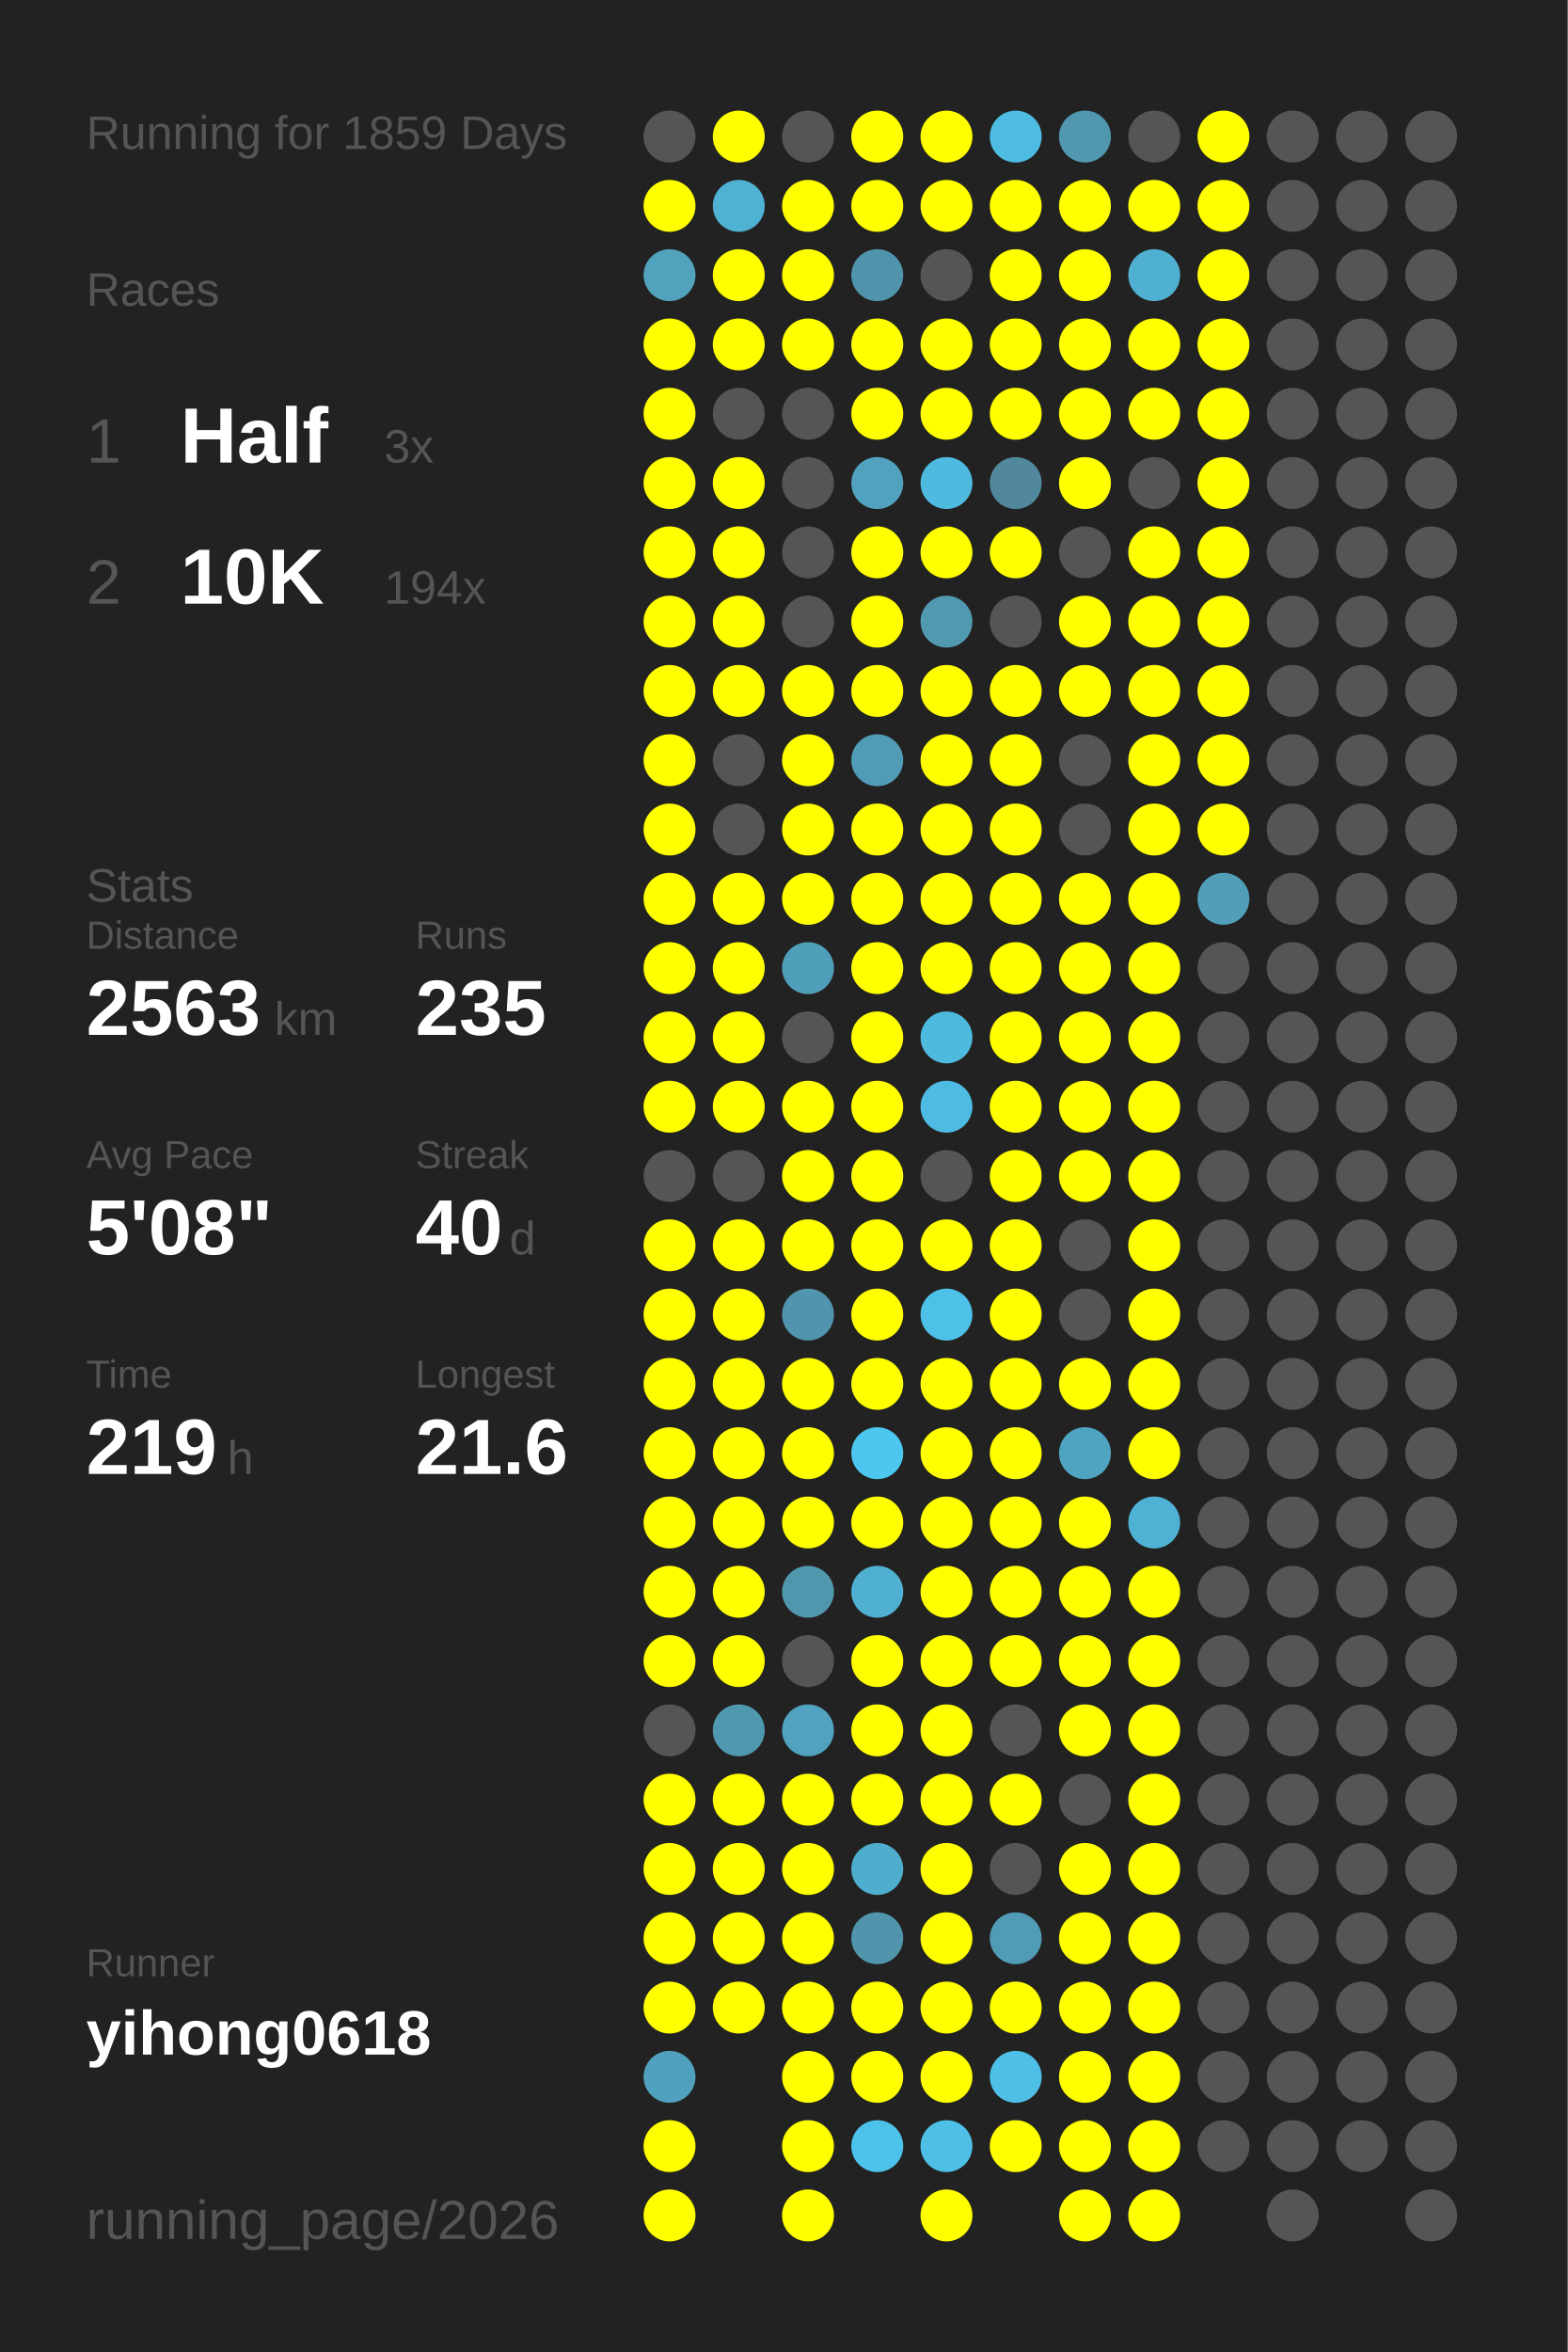
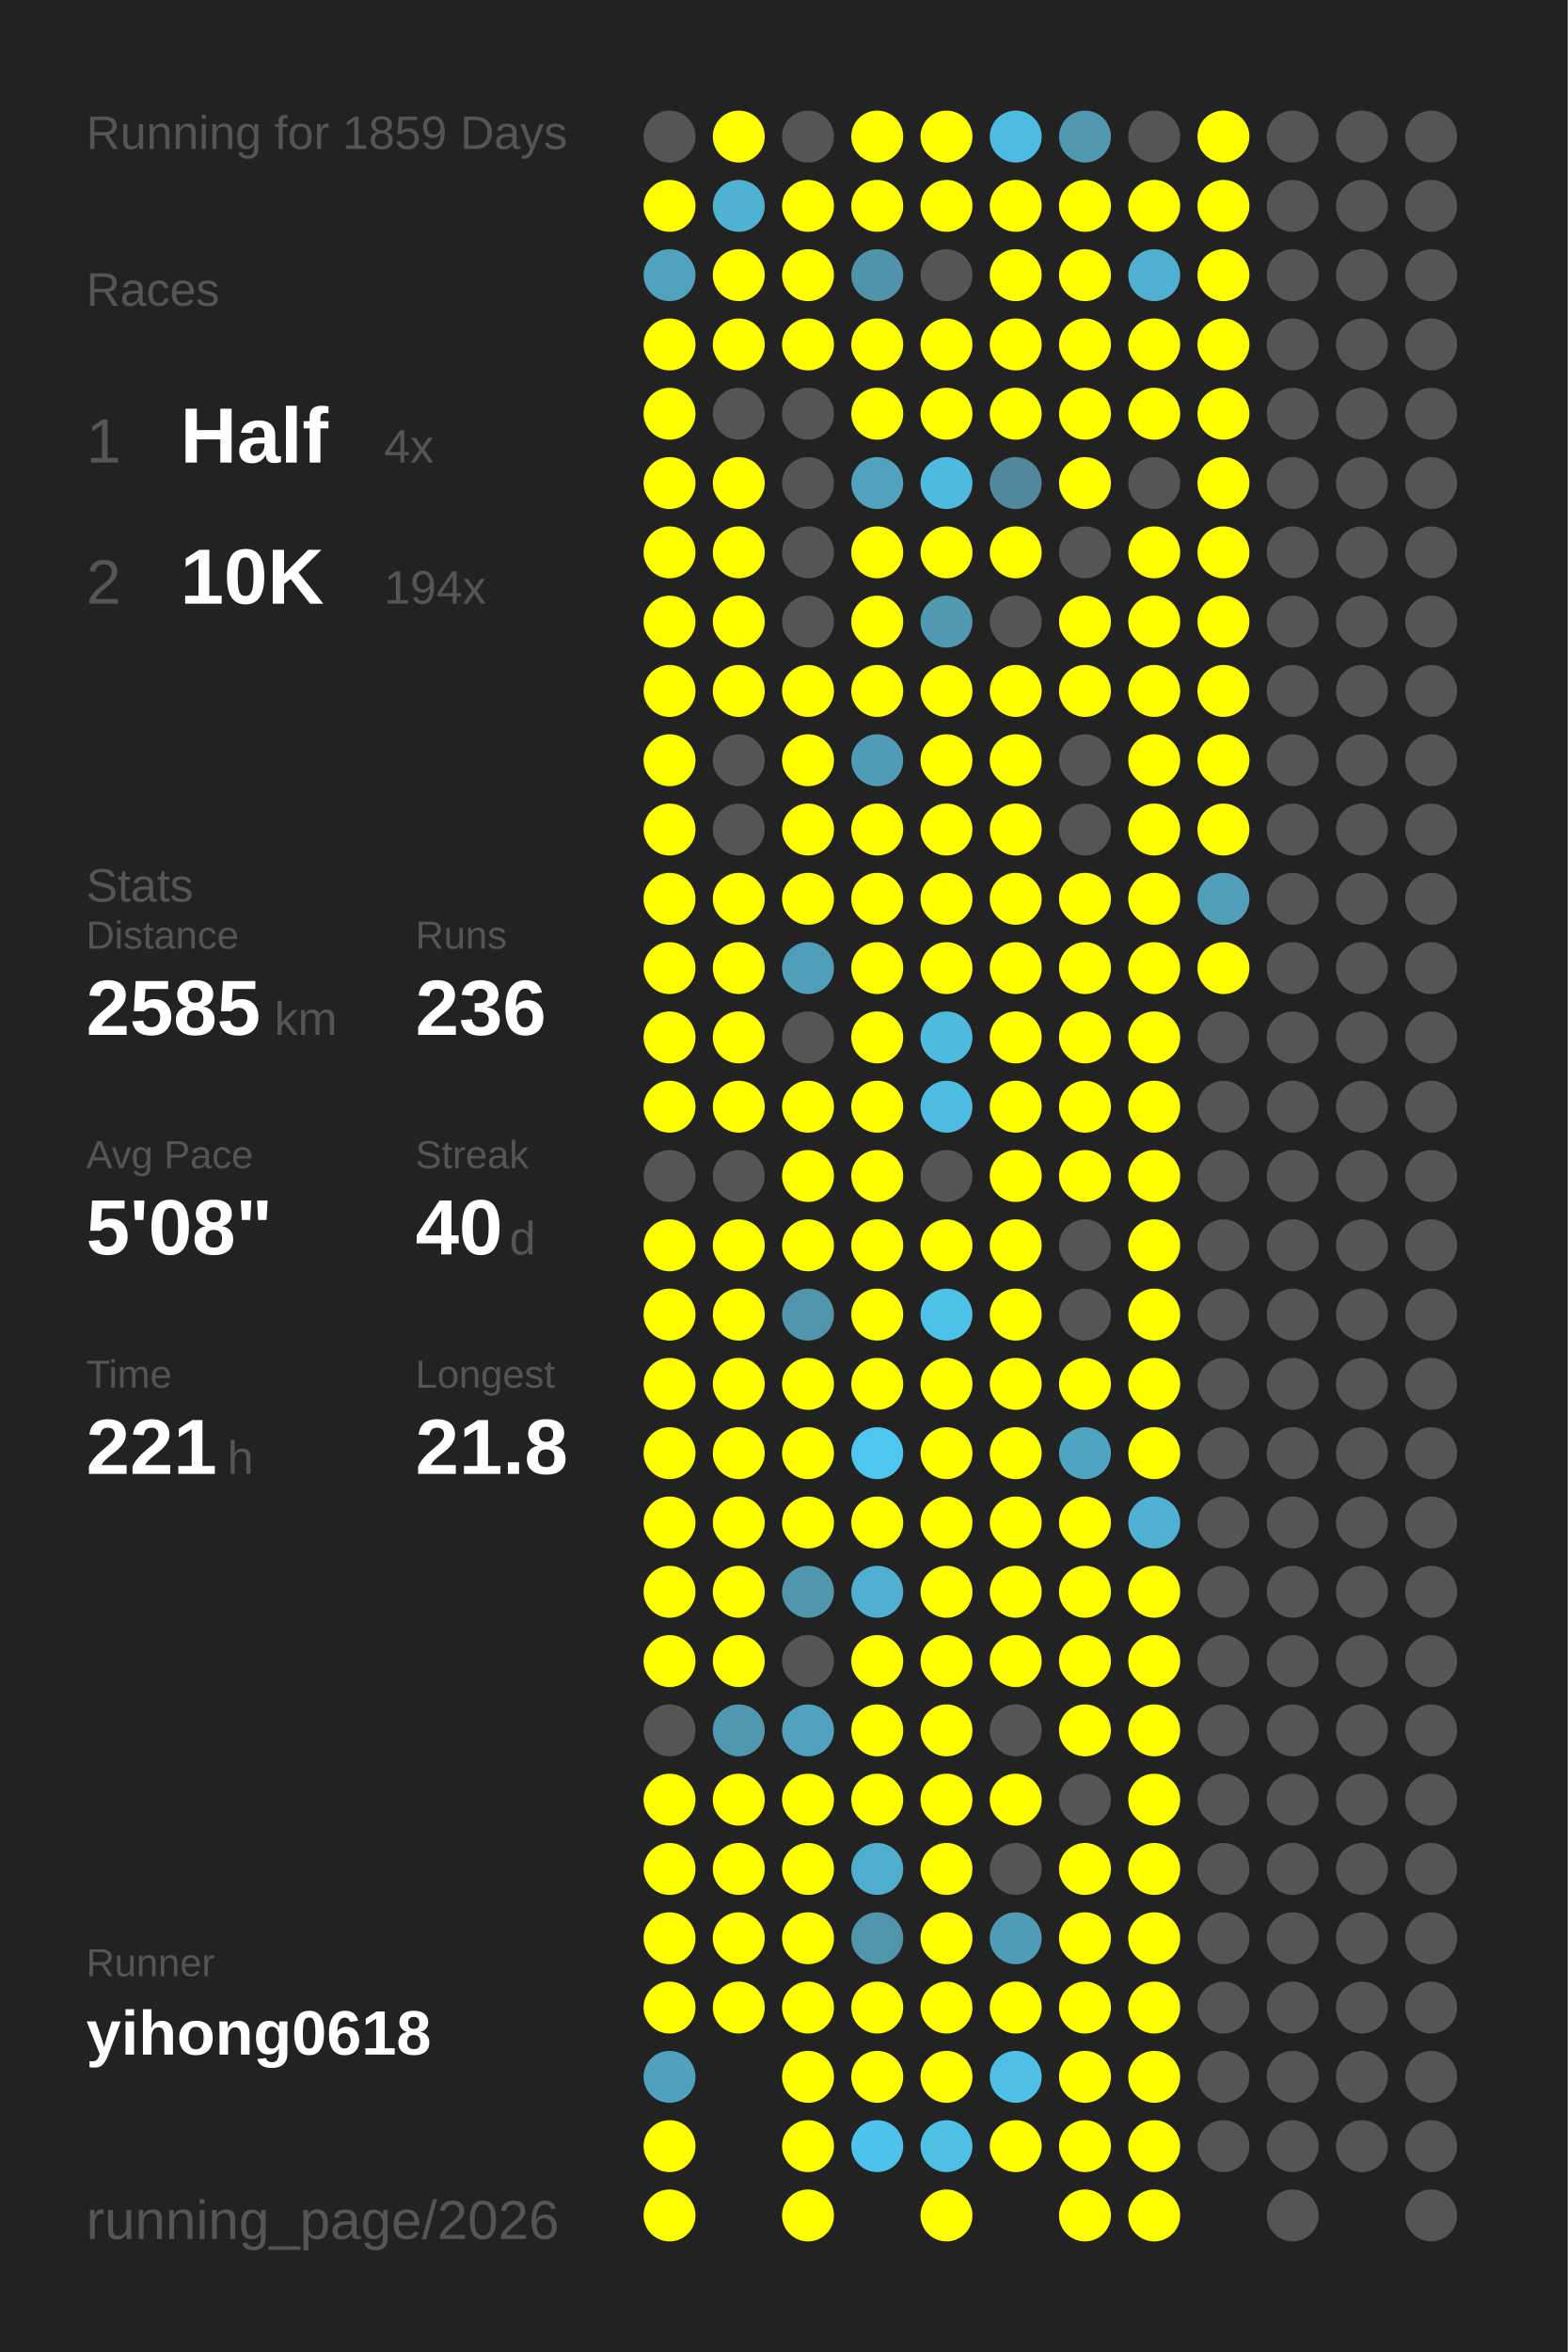
<svg xmlns="http://www.w3.org/2000/svg" baseProfile="full" height="300mm" version="1.1" viewBox="0,0,200,300" width="200mm">
  <defs />
  <rect fill="#222222" height="300" width="200" x="0" y="0" />
  <text fill="#555555" style="font-size:6px; font-family:Arial;" x="11" y="19">Running for 1859 Days</text>
  <text fill="#555555" style="font-size:6px; font-family:Arial;" x="11" y="39">Races</text>
  <text fill="#555555" style="font-size:8px; font-family:Arial;" x="11" y="59">1</text>
  <text fill="#FFFFFF" style="font-size:10px; font-family:Arial; font-weight:bold;" x="23" y="59">Half</text>
-   <text fill="#555555" style="font-size:6px; font-family:Arial;" x="49" y="59">3x</text>
+   <text fill="#555555" style="font-size:6px; font-family:Arial;" x="49" y="59">4x</text>
  <text fill="#555555" style="font-size:8px; font-family:Arial;" x="11" y="77">2</text>
  <text fill="#FFFFFF" style="font-size:10px; font-family:Arial; font-weight:bold;" x="23" y="77">10K</text>
  <text fill="#555555" style="font-size:6px; font-family:Arial;" x="49" y="77">194x</text>
  <text fill="#555555" style="font-size:6px; font-family:Arial;" x="11" y="115">Stats</text>
  <text fill="#555555" style="font-size:5px; font-family:Arial;" x="11" y="121">Distance</text>
-   <text fill="#FFFFFF" style="font-size:10px; font-family:Arial; font-weight:bold;" x="11" y="132">2563</text>
+   <text fill="#FFFFFF" style="font-size:10px; font-family:Arial; font-weight:bold;" x="11" y="132">2585</text>
  <text fill="#555555" style="font-size:6px; font-family:Arial;" x="35" y="132">km</text>
  <text fill="#555555" style="font-size:5px; font-family:Arial;" x="53" y="121">Runs</text>
-   <text fill="#FFFFFF" style="font-size:10px; font-family:Arial; font-weight:bold;" x="53" y="132">235</text>
+   <text fill="#FFFFFF" style="font-size:10px; font-family:Arial; font-weight:bold;" x="53" y="132">236</text>
  <text fill="#555555" style="font-size:5px; font-family:Arial;" x="11" y="149">Avg Pace</text>
  <text fill="#FFFFFF" style="font-size:10px; font-family:Arial; font-weight:bold;" x="11" y="160">5'08"</text>
  <text fill="#555555" style="font-size:5px; font-family:Arial;" x="53" y="149">Streak</text>
  <text fill="#FFFFFF" style="font-size:10px; font-family:Arial; font-weight:bold;" x="53" y="160">40</text>
  <text fill="#555555" style="font-size:6px; font-family:Arial;" x="65" y="160">d</text>
  <text fill="#555555" style="font-size:5px; font-family:Arial;" x="11" y="177">Time</text>
-   <text fill="#FFFFFF" style="font-size:10px; font-family:Arial; font-weight:bold;" x="11" y="188">219</text>
+   <text fill="#FFFFFF" style="font-size:10px; font-family:Arial; font-weight:bold;" x="11" y="188">221</text>
  <text fill="#555555" style="font-size:6px; font-family:Arial;" x="29" y="188">h</text>
  <text fill="#555555" style="font-size:5px; font-family:Arial;" x="53" y="177">Longest</text>
-   <text fill="#FFFFFF" style="font-size:10px; font-family:Arial; font-weight:bold;" x="53" y="188">21.6</text>
+   <text fill="#FFFFFF" style="font-size:10px; font-family:Arial; font-weight:bold;" x="53" y="188">21.8</text>
  <text fill="#555555" style="font-size:5px; font-family:Arial;" x="11" y="252.065">Runner</text>
  <text fill="#FFFFFF" style="font-size:8px; font-family:Arial; font-weight:bold;" x="11" y="262.065">yihong0618</text>
  <text fill="#555555" style="font-size:7px; font-family:Arial;" x="11" y="285.581">running_page/2026</text>
  <circle cx="85.417" cy="17.419" fill="#555555" r="3.312" />
  <circle cx="85.417" cy="26.258" fill="#FFFF00" r="3.312" />
  <circle cx="85.417" cy="35.097" fill="#50a2bd" r="3.312" />
  <circle cx="85.417" cy="43.935" fill="#FFFF00" r="3.312" />
  <circle cx="85.417" cy="52.774" fill="#FFFF00" r="3.312" />
  <circle cx="85.417" cy="61.613" fill="#FFFF00" r="3.312" />
  <circle cx="85.417" cy="70.452" fill="#FFFF00" r="3.312" />
  <circle cx="85.417" cy="79.29" fill="#FFFF00" r="3.312" />
  <circle cx="85.417" cy="88.129" fill="#FFFF00" r="3.312" />
  <circle cx="85.417" cy="96.968" fill="#FFFF00" r="3.312" />
  <circle cx="85.417" cy="105.806" fill="#FFFF00" r="3.312" />
  <circle cx="85.417" cy="114.645" fill="#FFFF00" r="3.312" />
  <circle cx="85.417" cy="123.484" fill="#FFFF00" r="3.312" />
  <circle cx="85.417" cy="132.323" fill="#FFFF00" r="3.312" />
  <circle cx="85.417" cy="141.161" fill="#FFFF00" r="3.312" />
  <circle cx="85.417" cy="150" fill="#555555" r="3.312" />
  <circle cx="85.417" cy="158.839" fill="#FFFF00" r="3.312" />
  <circle cx="85.417" cy="167.677" fill="#FFFF00" r="3.312" />
  <circle cx="85.417" cy="176.516" fill="#FFFF00" r="3.312" />
  <circle cx="85.417" cy="185.355" fill="#FFFF00" r="3.312" />
  <circle cx="85.417" cy="194.194" fill="#FFFF00" r="3.312" />
  <circle cx="85.417" cy="203.032" fill="#FFFF00" r="3.312" />
  <circle cx="85.417" cy="211.871" fill="#FFFF00" r="3.312" />
  <circle cx="85.417" cy="220.71" fill="#555555" r="3.312" />
  <circle cx="85.417" cy="229.548" fill="#FFFF00" r="3.312" />
  <circle cx="85.417" cy="238.387" fill="#FFFF00" r="3.312" />
  <circle cx="85.417" cy="247.226" fill="#FFFF00" r="3.312" />
  <circle cx="85.417" cy="256.065" fill="#FFFF00" r="3.312" />
  <circle cx="85.417" cy="264.903" fill="#50a1bd" r="3.312" />
  <circle cx="85.417" cy="273.742" fill="#FFFF00" r="3.312" />
  <circle cx="85.417" cy="282.581" fill="#FFFF00" r="3.312" />
  <circle cx="94.25" cy="17.419" fill="#FFFF00" r="3.312" />
  <circle cx="94.25" cy="26.258" fill="#4fb2d3" r="3.312" />
  <circle cx="94.25" cy="35.097" fill="#FFFF00" r="3.312" />
  <circle cx="94.25" cy="43.935" fill="#FFFF00" r="3.312" />
  <circle cx="94.25" cy="52.774" fill="#555555" r="3.312" />
  <circle cx="94.25" cy="61.613" fill="#FFFF00" r="3.312" />
  <circle cx="94.25" cy="70.452" fill="#FFFF00" r="3.312" />
  <circle cx="94.25" cy="79.29" fill="#FFFF00" r="3.312" />
  <circle cx="94.25" cy="88.129" fill="#FFFF00" r="3.312" />
  <circle cx="94.25" cy="96.968" fill="#555555" r="3.312" />
  <circle cx="94.25" cy="105.806" fill="#555555" r="3.312" />
  <circle cx="94.25" cy="114.645" fill="#FFFF00" r="3.312" />
  <circle cx="94.25" cy="123.484" fill="#FFFF00" r="3.312" />
  <circle cx="94.25" cy="132.323" fill="#FFFF00" r="3.312" />
  <circle cx="94.25" cy="141.161" fill="#FFFF00" r="3.312" />
  <circle cx="94.25" cy="150" fill="#555555" r="3.312" />
  <circle cx="94.25" cy="158.839" fill="#FFFF00" r="3.312" />
  <circle cx="94.25" cy="167.677" fill="#FFFF00" r="3.312" />
  <circle cx="94.25" cy="176.516" fill="#FFFF00" r="3.312" />
  <circle cx="94.25" cy="185.355" fill="#FFFF00" r="3.312" />
  <circle cx="94.25" cy="194.194" fill="#FFFF00" r="3.312" />
  <circle cx="94.25" cy="203.032" fill="#FFFF00" r="3.312" />
  <circle cx="94.25" cy="211.871" fill="#FFFF00" r="3.312" />
  <circle cx="94.25" cy="220.71" fill="#5098b0" r="3.312" />
  <circle cx="94.25" cy="229.548" fill="#FFFF00" r="3.312" />
  <circle cx="94.25" cy="238.387" fill="#FFFF00" r="3.312" />
  <circle cx="94.25" cy="247.226" fill="#FFFF00" r="3.312" />
  <circle cx="94.25" cy="256.065" fill="#FFFF00" r="3.312" />
  <circle cx="103.083" cy="17.419" fill="#555555" r="3.312" />
  <circle cx="103.083" cy="26.258" fill="#FFFF00" r="3.312" />
  <circle cx="103.083" cy="35.097" fill="#FFFF00" r="3.312" />
  <circle cx="103.083" cy="43.935" fill="#FFFF00" r="3.312" />
  <circle cx="103.083" cy="52.774" fill="#555555" r="3.312" />
  <circle cx="103.083" cy="61.613" fill="#555555" r="3.312" />
  <circle cx="103.083" cy="70.452" fill="#555555" r="3.312" />
  <circle cx="103.083" cy="79.29" fill="#555555" r="3.312" />
  <circle cx="103.083" cy="88.129" fill="#FFFF00" r="3.312" />
  <circle cx="103.083" cy="96.968" fill="#FFFF00" r="3.312" />
  <circle cx="103.083" cy="105.806" fill="#FFFF00" r="3.312" />
  <circle cx="103.083" cy="114.645" fill="#FFFF00" r="3.312" />
  <circle cx="103.083" cy="123.484" fill="#509fba" r="3.312" />
  <circle cx="103.083" cy="132.323" fill="#555555" r="3.312" />
  <circle cx="103.083" cy="141.161" fill="#FFFF00" r="3.312" />
  <circle cx="103.083" cy="150" fill="#FFFF00" r="3.312" />
  <circle cx="103.083" cy="158.839" fill="#FFFF00" r="3.312" />
  <circle cx="103.083" cy="167.677" fill="#5095ad" r="3.312" />
  <circle cx="103.083" cy="176.516" fill="#FFFF00" r="3.312" />
  <circle cx="103.083" cy="185.355" fill="#FFFF00" r="3.312" />
  <circle cx="103.083" cy="194.194" fill="#FFFF00" r="3.312" />
  <circle cx="103.083" cy="203.032" fill="#5097ae" r="3.312" />
  <circle cx="103.083" cy="211.871" fill="#555555" r="3.312" />
  <circle cx="103.083" cy="220.71" fill="#50a2be" r="3.312" />
  <circle cx="103.083" cy="229.548" fill="#FFFF00" r="3.312" />
  <circle cx="103.083" cy="238.387" fill="#FFFF00" r="3.312" />
  <circle cx="103.083" cy="247.226" fill="#FFFF00" r="3.312" />
  <circle cx="103.083" cy="256.065" fill="#FFFF00" r="3.312" />
  <circle cx="103.083" cy="264.903" fill="#FFFF00" r="3.312" />
  <circle cx="103.083" cy="273.742" fill="#FFFF00" r="3.312" />
  <circle cx="103.083" cy="282.581" fill="#FFFF00" r="3.312" />
  <circle cx="111.917" cy="17.419" fill="#FFFF00" r="3.312" />
  <circle cx="111.917" cy="26.258" fill="#FFFF00" r="3.312" />
  <circle cx="111.917" cy="35.097" fill="#5094ab" r="3.312" />
  <circle cx="111.917" cy="43.935" fill="#FFFF00" r="3.312" />
  <circle cx="111.917" cy="52.774" fill="#FFFF00" r="3.312" />
  <circle cx="111.917" cy="61.613" fill="#50a2be" r="3.312" />
  <circle cx="111.917" cy="70.452" fill="#FFFF00" r="3.312" />
  <circle cx="111.917" cy="79.29" fill="#FFFF00" r="3.312" />
  <circle cx="111.917" cy="88.129" fill="#FFFF00" r="3.312" />
  <circle cx="111.917" cy="96.968" fill="#509cb6" r="3.312" />
  <circle cx="111.917" cy="105.806" fill="#FFFF00" r="3.312" />
  <circle cx="111.917" cy="114.645" fill="#FFFF00" r="3.312" />
  <circle cx="111.917" cy="123.484" fill="#FFFF00" r="3.312" />
  <circle cx="111.917" cy="132.323" fill="#FFFF00" r="3.312" />
  <circle cx="111.917" cy="141.161" fill="#FFFF00" r="3.312" />
  <circle cx="111.917" cy="150" fill="#FFFF00" r="3.312" />
  <circle cx="111.917" cy="158.839" fill="#FFFF00" r="3.312" />
  <circle cx="111.917" cy="167.677" fill="#FFFF00" r="3.312" />
  <circle cx="111.917" cy="176.516" fill="#FFFF00" r="3.312" />
  <circle cx="111.917" cy="185.355" fill="#4dc7f0" r="3.312" />
  <circle cx="111.917" cy="194.194" fill="#FFFF00" r="3.312" />
  <circle cx="111.917" cy="203.032" fill="#4fb0d1" r="3.312" />
  <circle cx="111.917" cy="211.871" fill="#FFFF00" r="3.312" />
  <circle cx="111.917" cy="220.71" fill="#FFFF00" r="3.312" />
  <circle cx="111.917" cy="229.548" fill="#FFFF00" r="3.312" />
  <circle cx="111.917" cy="238.387" fill="#4fadcd" r="3.312" />
  <circle cx="111.917" cy="247.226" fill="#5095ac" r="3.312" />
  <circle cx="111.917" cy="256.065" fill="#FFFF00" r="3.312" />
  <circle cx="111.917" cy="264.903" fill="#FFFF00" r="3.312" />
  <circle cx="111.917" cy="273.742" fill="#4dc3eb" r="3.312" />
  <circle cx="120.75" cy="17.419" fill="#FFFF00" r="3.312" />
  <circle cx="120.75" cy="26.258" fill="#FFFF00" r="3.312" />
  <circle cx="120.75" cy="35.097" fill="#555555" r="3.312" />
  <circle cx="120.75" cy="43.935" fill="#FFFF00" r="3.312" />
  <circle cx="120.75" cy="52.774" fill="#FFFF00" r="3.312" />
  <circle cx="120.75" cy="61.613" fill="#4ebadf" r="3.312" />
  <circle cx="120.75" cy="70.452" fill="#FFFF00" r="3.312" />
  <circle cx="120.75" cy="79.29" fill="#5099b1" r="3.312" />
  <circle cx="120.75" cy="88.129" fill="#FFFF00" r="3.312" />
  <circle cx="120.75" cy="96.968" fill="#FFFF00" r="3.312" />
  <circle cx="120.75" cy="105.806" fill="#FFFF00" r="3.312" />
  <circle cx="120.75" cy="114.645" fill="#FFFF00" r="3.312" />
  <circle cx="120.75" cy="123.484" fill="#FFFF00" r="3.312" />
  <circle cx="120.75" cy="132.323" fill="#4ebade" r="3.312" />
  <circle cx="120.75" cy="141.161" fill="#4ebce2" r="3.312" />
  <circle cx="120.75" cy="150" fill="#555555" r="3.312" />
  <circle cx="120.75" cy="158.839" fill="#FFFF00" r="3.312" />
  <circle cx="120.75" cy="167.677" fill="#4ec1e8" r="3.312" />
  <circle cx="120.75" cy="176.516" fill="#FFFF00" r="3.312" />
  <circle cx="120.75" cy="185.355" fill="#FFFF00" r="3.312" />
  <circle cx="120.75" cy="194.194" fill="#FFFF00" r="3.312" />
  <circle cx="120.75" cy="203.032" fill="#FFFF00" r="3.312" />
  <circle cx="120.75" cy="211.871" fill="#FFFF00" r="3.312" />
  <circle cx="120.75" cy="220.71" fill="#FFFF00" r="3.312" />
  <circle cx="120.75" cy="229.548" fill="#FFFF00" r="3.312" />
  <circle cx="120.75" cy="238.387" fill="#FFFF00" r="3.312" />
  <circle cx="120.75" cy="247.226" fill="#FFFF00" r="3.312" />
  <circle cx="120.75" cy="256.065" fill="#FFFF00" r="3.312" />
  <circle cx="120.75" cy="264.903" fill="#FFFF00" r="3.312" />
  <circle cx="120.75" cy="273.742" fill="#4ebfe5" r="3.312" />
  <circle cx="120.75" cy="282.581" fill="#FFFF00" r="3.312" />
  <circle cx="129.583" cy="17.419" fill="#4ebce2" r="3.312" />
  <circle cx="129.583" cy="26.258" fill="#FFFF00" r="3.312" />
  <circle cx="129.583" cy="35.097" fill="#FFFF00" r="3.312" />
  <circle cx="129.583" cy="43.935" fill="#FFFF00" r="3.312" />
  <circle cx="129.583" cy="52.774" fill="#FFFF00" r="3.312" />
  <circle cx="129.583" cy="61.613" fill="#51889b" r="3.312" />
  <circle cx="129.583" cy="70.452" fill="#FFFF00" r="3.312" />
  <circle cx="129.583" cy="79.29" fill="#555555" r="3.312" />
  <circle cx="129.583" cy="88.129" fill="#FFFF00" r="3.312" />
  <circle cx="129.583" cy="96.968" fill="#FFFF00" r="3.312" />
  <circle cx="129.583" cy="105.806" fill="#FFFF00" r="3.312" />
  <circle cx="129.583" cy="114.645" fill="#FFFF00" r="3.312" />
  <circle cx="129.583" cy="123.484" fill="#FFFF00" r="3.312" />
  <circle cx="129.583" cy="132.323" fill="#FFFF00" r="3.312" />
  <circle cx="129.583" cy="141.161" fill="#FFFF00" r="3.312" />
  <circle cx="129.583" cy="150" fill="#FFFF00" r="3.312" />
  <circle cx="129.583" cy="158.839" fill="#FFFF00" r="3.312" />
  <circle cx="129.583" cy="167.677" fill="#FFFF00" r="3.312" />
  <circle cx="129.583" cy="176.516" fill="#FFFF00" r="3.312" />
  <circle cx="129.583" cy="185.355" fill="#FFFF00" r="3.312" />
  <circle cx="129.583" cy="194.194" fill="#FFFF00" r="3.312" />
  <circle cx="129.583" cy="203.032" fill="#FFFF00" r="3.312" />
  <circle cx="129.583" cy="211.871" fill="#FFFF00" r="3.312" />
  <circle cx="129.583" cy="220.71" fill="#555555" r="3.312" />
  <circle cx="129.583" cy="229.548" fill="#FFFF00" r="3.312" />
  <circle cx="129.583" cy="238.387" fill="#555555" r="3.312" />
  <circle cx="129.583" cy="247.226" fill="#509bb5" r="3.312" />
  <circle cx="129.583" cy="256.065" fill="#FFFF00" r="3.312" />
  <circle cx="129.583" cy="264.903" fill="#4ec0e7" r="3.312" />
  <circle cx="129.583" cy="273.742" fill="#FFFF00" r="3.312" />
  <circle cx="138.417" cy="17.419" fill="#5097af" r="3.312" />
  <circle cx="138.417" cy="26.258" fill="#FFFF00" r="3.312" />
  <circle cx="138.417" cy="35.097" fill="#FFFF00" r="3.312" />
  <circle cx="138.417" cy="43.935" fill="#FFFF00" r="3.312" />
  <circle cx="138.417" cy="52.774" fill="#FFFF00" r="3.312" />
  <circle cx="138.417" cy="61.613" fill="#FFFF00" r="3.312" />
  <circle cx="138.417" cy="70.452" fill="#555555" r="3.312" />
  <circle cx="138.417" cy="79.29" fill="#FFFF00" r="3.312" />
  <circle cx="138.417" cy="88.129" fill="#FFFF00" r="3.312" />
  <circle cx="138.417" cy="96.968" fill="#555555" r="3.312" />
  <circle cx="138.417" cy="105.806" fill="#555555" r="3.312" />
  <circle cx="138.417" cy="114.645" fill="#FFFF00" r="3.312" />
  <circle cx="138.417" cy="123.484" fill="#FFFF00" r="3.312" />
  <circle cx="138.417" cy="132.323" fill="#FFFF00" r="3.312" />
  <circle cx="138.417" cy="141.161" fill="#FFFF00" r="3.312" />
  <circle cx="138.417" cy="150" fill="#FFFF00" r="3.312" />
  <circle cx="138.417" cy="158.839" fill="#555555" r="3.312" />
  <circle cx="138.417" cy="167.677" fill="#555555" r="3.312" />
  <circle cx="138.417" cy="176.516" fill="#FFFF00" r="3.312" />
  <circle cx="138.417" cy="185.355" fill="#4fa4c1" r="3.312" />
  <circle cx="138.417" cy="194.194" fill="#FFFF00" r="3.312" />
  <circle cx="138.417" cy="203.032" fill="#FFFF00" r="3.312" />
  <circle cx="138.417" cy="211.871" fill="#FFFF00" r="3.312" />
  <circle cx="138.417" cy="220.71" fill="#FFFF00" r="3.312" />
  <circle cx="138.417" cy="229.548" fill="#555555" r="3.312" />
  <circle cx="138.417" cy="238.387" fill="#FFFF00" r="3.312" />
  <circle cx="138.417" cy="247.226" fill="#FFFF00" r="3.312" />
  <circle cx="138.417" cy="256.065" fill="#FFFF00" r="3.312" />
  <circle cx="138.417" cy="264.903" fill="#FFFF00" r="3.312" />
  <circle cx="138.417" cy="273.742" fill="#FFFF00" r="3.312" />
  <circle cx="138.417" cy="282.581" fill="#FFFF00" r="3.312" />
  <circle cx="147.25" cy="17.419" fill="#555555" r="3.312" />
  <circle cx="147.25" cy="26.258" fill="#FFFF00" r="3.312" />
  <circle cx="147.25" cy="35.097" fill="#4fb0d1" r="3.312" />
  <circle cx="147.25" cy="43.935" fill="#FFFF00" r="3.312" />
  <circle cx="147.25" cy="52.774" fill="#FFFF00" r="3.312" />
  <circle cx="147.25" cy="61.613" fill="#555555" r="3.312" />
  <circle cx="147.25" cy="70.452" fill="#FFFF00" r="3.312" />
  <circle cx="147.25" cy="79.29" fill="#FFFF00" r="3.312" />
  <circle cx="147.25" cy="88.129" fill="#FFFF00" r="3.312" />
  <circle cx="147.25" cy="96.968" fill="#FFFF00" r="3.312" />
  <circle cx="147.25" cy="105.806" fill="#FFFF00" r="3.312" />
  <circle cx="147.25" cy="114.645" fill="#FFFF00" r="3.312" />
  <circle cx="147.25" cy="123.484" fill="#FFFF00" r="3.312" />
  <circle cx="147.25" cy="132.323" fill="#FFFF00" r="3.312" />
  <circle cx="147.25" cy="141.161" fill="#FFFF00" r="3.312" />
  <circle cx="147.25" cy="150" fill="#FFFF00" r="3.312" />
  <circle cx="147.25" cy="158.839" fill="#FFFF00" r="3.312" />
  <circle cx="147.25" cy="167.677" fill="#FFFF00" r="3.312" />
  <circle cx="147.25" cy="176.516" fill="#FFFF00" r="3.312" />
  <circle cx="147.25" cy="185.355" fill="#FFFF00" r="3.312" />
  <circle cx="147.25" cy="194.194" fill="#4fb2d4" r="3.312" />
  <circle cx="147.25" cy="203.032" fill="#FFFF00" r="3.312" />
  <circle cx="147.25" cy="211.871" fill="#FFFF00" r="3.312" />
  <circle cx="147.25" cy="220.71" fill="#FFFF00" r="3.312" />
  <circle cx="147.25" cy="229.548" fill="#FFFF00" r="3.312" />
  <circle cx="147.25" cy="238.387" fill="#FFFF00" r="3.312" />
  <circle cx="147.25" cy="247.226" fill="#FFFF00" r="3.312" />
  <circle cx="147.25" cy="256.065" fill="#FFFF00" r="3.312" />
  <circle cx="147.25" cy="264.903" fill="#FFFF00" r="3.312" />
  <circle cx="147.25" cy="273.742" fill="#FFFF00" r="3.312" />
  <circle cx="147.25" cy="282.581" fill="#FFFF00" r="3.312" />
  <circle cx="156.083" cy="17.419" fill="#FFFF00" r="3.312" />
  <circle cx="156.083" cy="26.258" fill="#FFFF00" r="3.312" />
  <circle cx="156.083" cy="35.097" fill="#FFFF00" r="3.312" />
  <circle cx="156.083" cy="43.935" fill="#FFFF00" r="3.312" />
  <circle cx="156.083" cy="52.774" fill="#FFFF00" r="3.312" />
  <circle cx="156.083" cy="61.613" fill="#FFFF00" r="3.312" />
  <circle cx="156.083" cy="70.452" fill="#FFFF00" r="3.312" />
  <circle cx="156.083" cy="79.29" fill="#FFFF00" r="3.312" />
  <circle cx="156.083" cy="88.129" fill="#FFFF00" r="3.312" />
  <circle cx="156.083" cy="96.968" fill="#FFFF00" r="3.312" />
  <circle cx="156.083" cy="105.806" fill="#FFFF00" r="3.312" />
  <circle cx="156.083" cy="114.645" fill="#509eb8" r="3.312" />
-   <circle cx="156.083" cy="123.484" fill="#555555" r="3.312" />
+   <circle cx="156.083" cy="123.484" fill="#FFFF00" r="3.312" />
  <circle cx="156.083" cy="132.323" fill="#555555" r="3.312" />
  <circle cx="156.083" cy="141.161" fill="#555555" r="3.312" />
  <circle cx="156.083" cy="150" fill="#555555" r="3.312" />
  <circle cx="156.083" cy="158.839" fill="#555555" r="3.312" />
  <circle cx="156.083" cy="167.677" fill="#555555" r="3.312" />
  <circle cx="156.083" cy="176.516" fill="#555555" r="3.312" />
  <circle cx="156.083" cy="185.355" fill="#555555" r="3.312" />
  <circle cx="156.083" cy="194.194" fill="#555555" r="3.312" />
  <circle cx="156.083" cy="203.032" fill="#555555" r="3.312" />
  <circle cx="156.083" cy="211.871" fill="#555555" r="3.312" />
  <circle cx="156.083" cy="220.71" fill="#555555" r="3.312" />
  <circle cx="156.083" cy="229.548" fill="#555555" r="3.312" />
  <circle cx="156.083" cy="238.387" fill="#555555" r="3.312" />
  <circle cx="156.083" cy="247.226" fill="#555555" r="3.312" />
  <circle cx="156.083" cy="256.065" fill="#555555" r="3.312" />
  <circle cx="156.083" cy="264.903" fill="#555555" r="3.312" />
  <circle cx="156.083" cy="273.742" fill="#555555" r="3.312" />
  <circle cx="164.917" cy="17.419" fill="#555555" r="3.312" />
  <circle cx="164.917" cy="26.258" fill="#555555" r="3.312" />
  <circle cx="164.917" cy="35.097" fill="#555555" r="3.312" />
  <circle cx="164.917" cy="43.935" fill="#555555" r="3.312" />
  <circle cx="164.917" cy="52.774" fill="#555555" r="3.312" />
  <circle cx="164.917" cy="61.613" fill="#555555" r="3.312" />
  <circle cx="164.917" cy="70.452" fill="#555555" r="3.312" />
  <circle cx="164.917" cy="79.29" fill="#555555" r="3.312" />
  <circle cx="164.917" cy="88.129" fill="#555555" r="3.312" />
  <circle cx="164.917" cy="96.968" fill="#555555" r="3.312" />
  <circle cx="164.917" cy="105.806" fill="#555555" r="3.312" />
  <circle cx="164.917" cy="114.645" fill="#555555" r="3.312" />
  <circle cx="164.917" cy="123.484" fill="#555555" r="3.312" />
  <circle cx="164.917" cy="132.323" fill="#555555" r="3.312" />
  <circle cx="164.917" cy="141.161" fill="#555555" r="3.312" />
  <circle cx="164.917" cy="150" fill="#555555" r="3.312" />
  <circle cx="164.917" cy="158.839" fill="#555555" r="3.312" />
  <circle cx="164.917" cy="167.677" fill="#555555" r="3.312" />
  <circle cx="164.917" cy="176.516" fill="#555555" r="3.312" />
  <circle cx="164.917" cy="185.355" fill="#555555" r="3.312" />
  <circle cx="164.917" cy="194.194" fill="#555555" r="3.312" />
  <circle cx="164.917" cy="203.032" fill="#555555" r="3.312" />
  <circle cx="164.917" cy="211.871" fill="#555555" r="3.312" />
  <circle cx="164.917" cy="220.71" fill="#555555" r="3.312" />
  <circle cx="164.917" cy="229.548" fill="#555555" r="3.312" />
  <circle cx="164.917" cy="238.387" fill="#555555" r="3.312" />
  <circle cx="164.917" cy="247.226" fill="#555555" r="3.312" />
  <circle cx="164.917" cy="256.065" fill="#555555" r="3.312" />
  <circle cx="164.917" cy="264.903" fill="#555555" r="3.312" />
  <circle cx="164.917" cy="273.742" fill="#555555" r="3.312" />
  <circle cx="164.917" cy="282.581" fill="#555555" r="3.312" />
  <circle cx="173.75" cy="17.419" fill="#555555" r="3.312" />
  <circle cx="173.75" cy="26.258" fill="#555555" r="3.312" />
  <circle cx="173.75" cy="35.097" fill="#555555" r="3.312" />
  <circle cx="173.75" cy="43.935" fill="#555555" r="3.312" />
  <circle cx="173.75" cy="52.774" fill="#555555" r="3.312" />
  <circle cx="173.75" cy="61.613" fill="#555555" r="3.312" />
  <circle cx="173.75" cy="70.452" fill="#555555" r="3.312" />
  <circle cx="173.75" cy="79.29" fill="#555555" r="3.312" />
  <circle cx="173.75" cy="88.129" fill="#555555" r="3.312" />
  <circle cx="173.75" cy="96.968" fill="#555555" r="3.312" />
  <circle cx="173.75" cy="105.806" fill="#555555" r="3.312" />
  <circle cx="173.75" cy="114.645" fill="#555555" r="3.312" />
  <circle cx="173.75" cy="123.484" fill="#555555" r="3.312" />
  <circle cx="173.75" cy="132.323" fill="#555555" r="3.312" />
  <circle cx="173.75" cy="141.161" fill="#555555" r="3.312" />
  <circle cx="173.75" cy="150" fill="#555555" r="3.312" />
  <circle cx="173.75" cy="158.839" fill="#555555" r="3.312" />
  <circle cx="173.75" cy="167.677" fill="#555555" r="3.312" />
  <circle cx="173.75" cy="176.516" fill="#555555" r="3.312" />
  <circle cx="173.75" cy="185.355" fill="#555555" r="3.312" />
  <circle cx="173.75" cy="194.194" fill="#555555" r="3.312" />
  <circle cx="173.75" cy="203.032" fill="#555555" r="3.312" />
  <circle cx="173.75" cy="211.871" fill="#555555" r="3.312" />
  <circle cx="173.75" cy="220.71" fill="#555555" r="3.312" />
  <circle cx="173.75" cy="229.548" fill="#555555" r="3.312" />
  <circle cx="173.75" cy="238.387" fill="#555555" r="3.312" />
  <circle cx="173.75" cy="247.226" fill="#555555" r="3.312" />
  <circle cx="173.75" cy="256.065" fill="#555555" r="3.312" />
  <circle cx="173.75" cy="264.903" fill="#555555" r="3.312" />
  <circle cx="173.75" cy="273.742" fill="#555555" r="3.312" />
  <circle cx="182.583" cy="17.419" fill="#555555" r="3.312" />
  <circle cx="182.583" cy="26.258" fill="#555555" r="3.312" />
  <circle cx="182.583" cy="35.097" fill="#555555" r="3.312" />
  <circle cx="182.583" cy="43.935" fill="#555555" r="3.312" />
  <circle cx="182.583" cy="52.774" fill="#555555" r="3.312" />
  <circle cx="182.583" cy="61.613" fill="#555555" r="3.312" />
  <circle cx="182.583" cy="70.452" fill="#555555" r="3.312" />
  <circle cx="182.583" cy="79.29" fill="#555555" r="3.312" />
  <circle cx="182.583" cy="88.129" fill="#555555" r="3.312" />
  <circle cx="182.583" cy="96.968" fill="#555555" r="3.312" />
  <circle cx="182.583" cy="105.806" fill="#555555" r="3.312" />
  <circle cx="182.583" cy="114.645" fill="#555555" r="3.312" />
  <circle cx="182.583" cy="123.484" fill="#555555" r="3.312" />
  <circle cx="182.583" cy="132.323" fill="#555555" r="3.312" />
  <circle cx="182.583" cy="141.161" fill="#555555" r="3.312" />
  <circle cx="182.583" cy="150" fill="#555555" r="3.312" />
  <circle cx="182.583" cy="158.839" fill="#555555" r="3.312" />
  <circle cx="182.583" cy="167.677" fill="#555555" r="3.312" />
  <circle cx="182.583" cy="176.516" fill="#555555" r="3.312" />
  <circle cx="182.583" cy="185.355" fill="#555555" r="3.312" />
  <circle cx="182.583" cy="194.194" fill="#555555" r="3.312" />
  <circle cx="182.583" cy="203.032" fill="#555555" r="3.312" />
  <circle cx="182.583" cy="211.871" fill="#555555" r="3.312" />
  <circle cx="182.583" cy="220.71" fill="#555555" r="3.312" />
  <circle cx="182.583" cy="229.548" fill="#555555" r="3.312" />
  <circle cx="182.583" cy="238.387" fill="#555555" r="3.312" />
  <circle cx="182.583" cy="247.226" fill="#555555" r="3.312" />
  <circle cx="182.583" cy="256.065" fill="#555555" r="3.312" />
  <circle cx="182.583" cy="264.903" fill="#555555" r="3.312" />
  <circle cx="182.583" cy="273.742" fill="#555555" r="3.312" />
  <circle cx="182.583" cy="282.581" fill="#555555" r="3.312" />
</svg>
